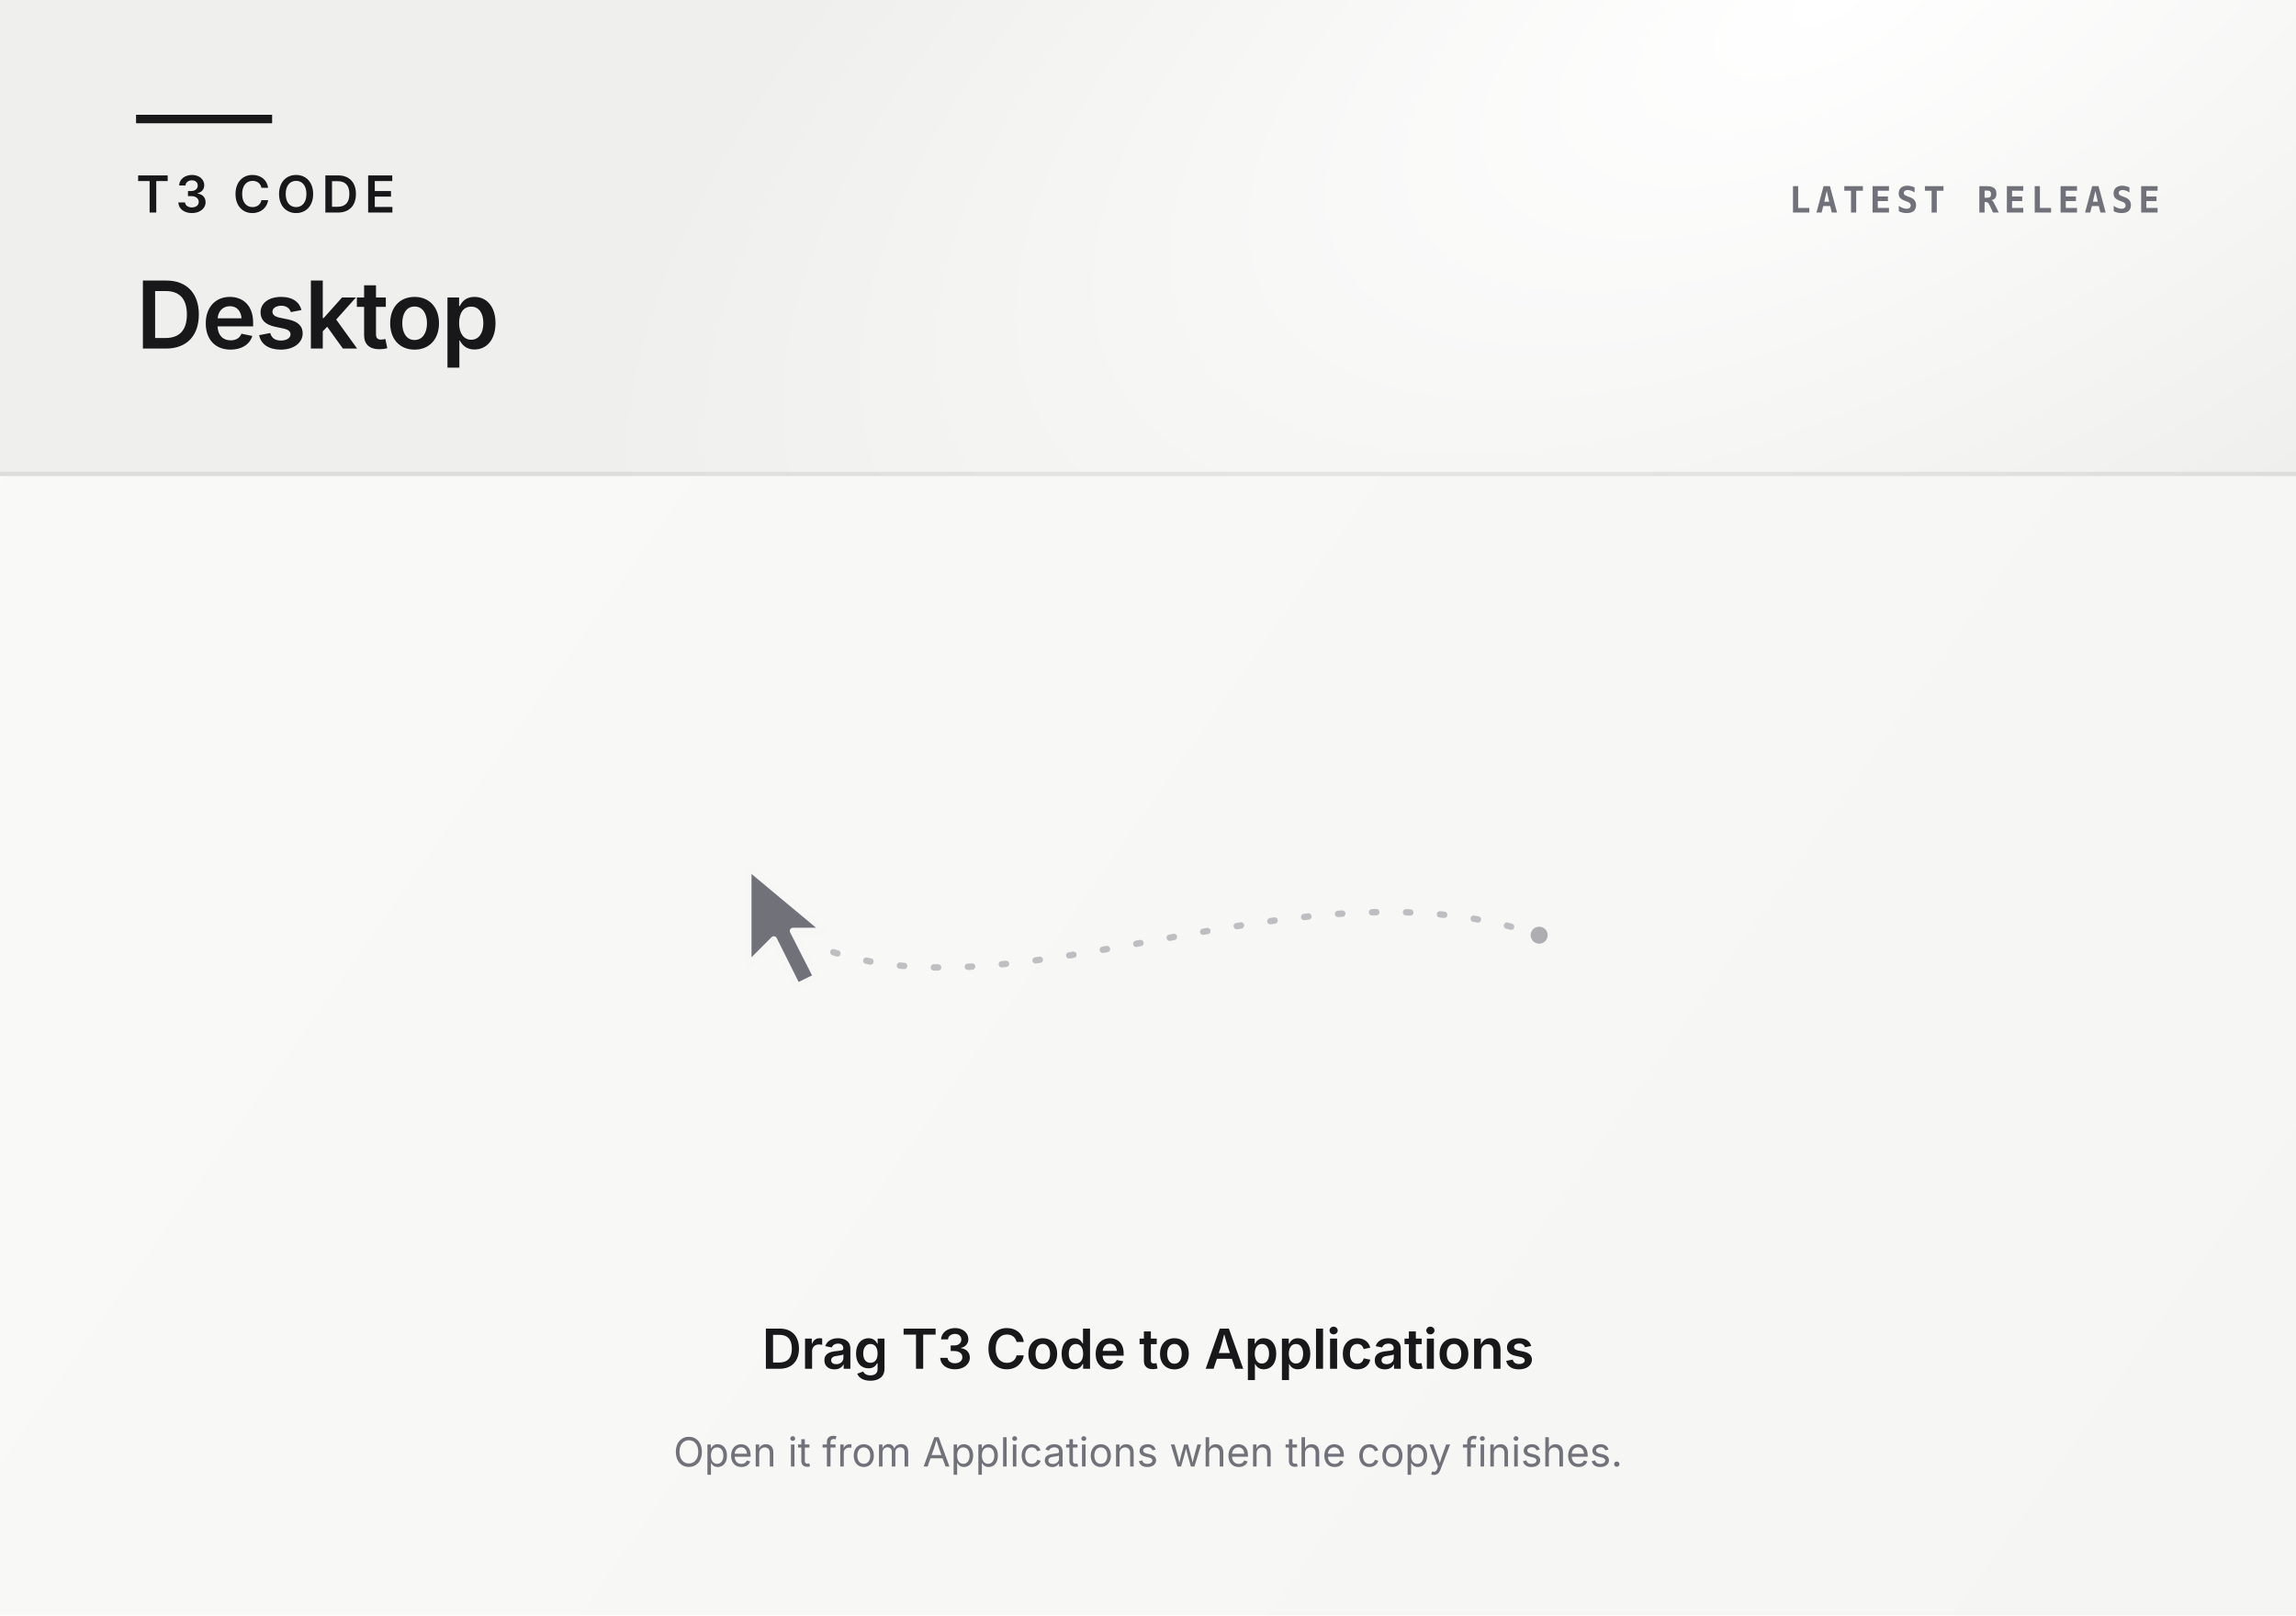
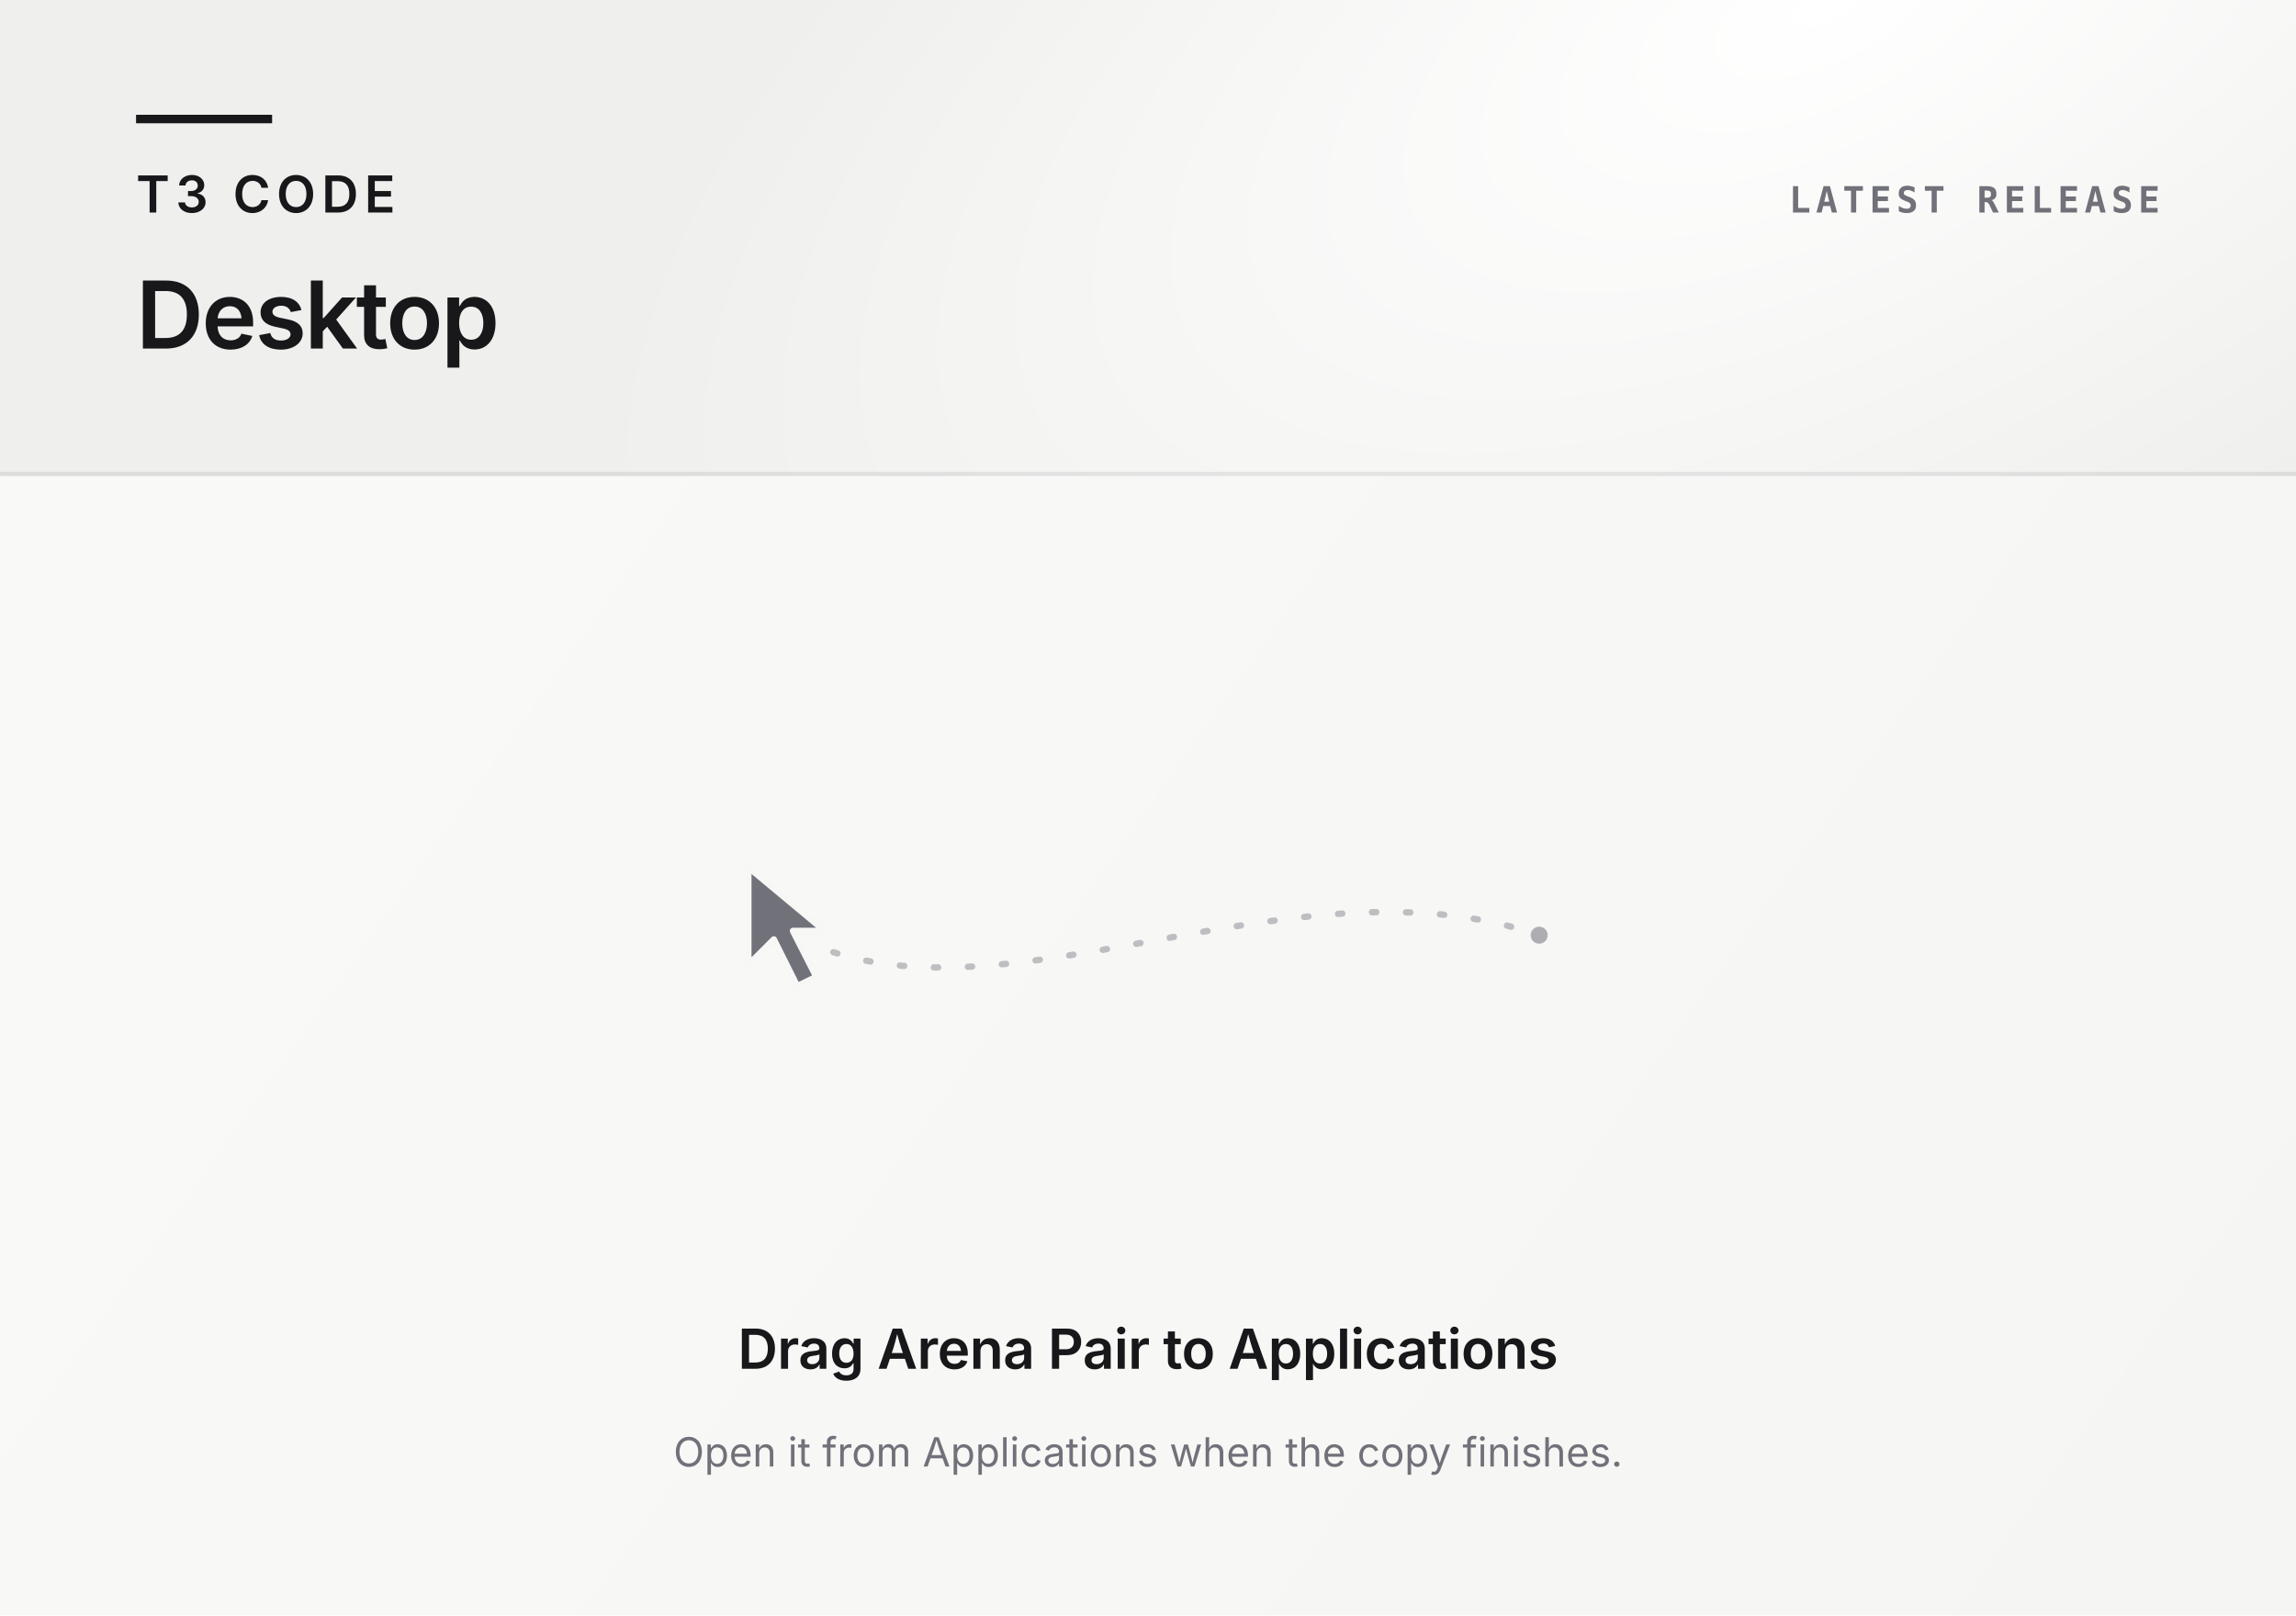
<svg xmlns="http://www.w3.org/2000/svg" width="1080" height="760" viewBox="0 0 540 380" fill="none">
  <defs>
    <linearGradient id="latest-surface" x1="0" y1="0" x2="540" y2="380" gradientUnits="userSpaceOnUse">
      <stop stop-color="#FAFAF9" />
      <stop offset="1" stop-color="#F5F5F4" />
    </linearGradient>
    <radialGradient id="latest-light" cx="0" cy="0" r="1" gradientUnits="userSpaceOnUse" gradientTransform="translate(430 0) rotate(152) scale(320 150)">
      <stop stop-color="#FFFFFF" />
      <stop offset="1" stop-color="#FFFFFF" stop-opacity="0" />
    </radialGradient>
  </defs>
  <rect width="540" height="380" fill="url(#latest-surface)" />
  <rect width="540" height="112" fill="#EFEFED" />
  <rect width="540" height="112" fill="url(#latest-light)" />
  <path d="M0 111.5H540" stroke="#18181B" stroke-opacity="0.08" />
  <path d="M32 28H64" stroke="#18181B" stroke-width="2" />
  <g font-family="-apple-system, BlinkMacSystemFont, sans-serif" fill="#18181B">
    <text x="32" y="50" font-size="12" font-weight="600" letter-spacing="1.4">T3 CODE</text>
    <text x="32" y="82" font-size="22" font-weight="600" letter-spacing="-0.45">Desktop</text>
    <text x="508" y="50" text-anchor="end" font-family="ui-monospace, SFMono-Regular, Menlo, monospace" font-size="8.5" font-weight="600" letter-spacing="1.2" fill="#71717A">LATEST RELEASE</text>
  </g>
  <path d="M196 224C242 239 307 201 362 220" stroke="#71717A" stroke-width="1.5" stroke-linecap="round" stroke-dasharray="1 7" opacity="0.42" />
  <circle cx="362" cy="220" r="2" fill="#71717A" opacity="0.55" />
  <path d="M176 204V227L182 221L187.5 232L192 229.8L186.5 219H194L176 204Z" fill="#71717A" stroke="#F7F7F5" stroke-width="1.5" stroke-linejoin="round" />
  <g font-family="-apple-system, BlinkMacSystemFont, sans-serif" text-anchor="middle">
-     <text x="270" y="322" font-size="13" font-weight="600" letter-spacing="-0.1" fill="#18181B">Drag T3 Code to Applications</text>
+     <text x="270" y="322" font-size="13" font-weight="600" letter-spacing="-0.1" fill="#18181B">Drag Arena Pair to Applications</text>
    <text x="270" y="345" font-size="9.5" fill="#71717A">Open it from Applications when the copy finishes.</text>
  </g>
</svg>
